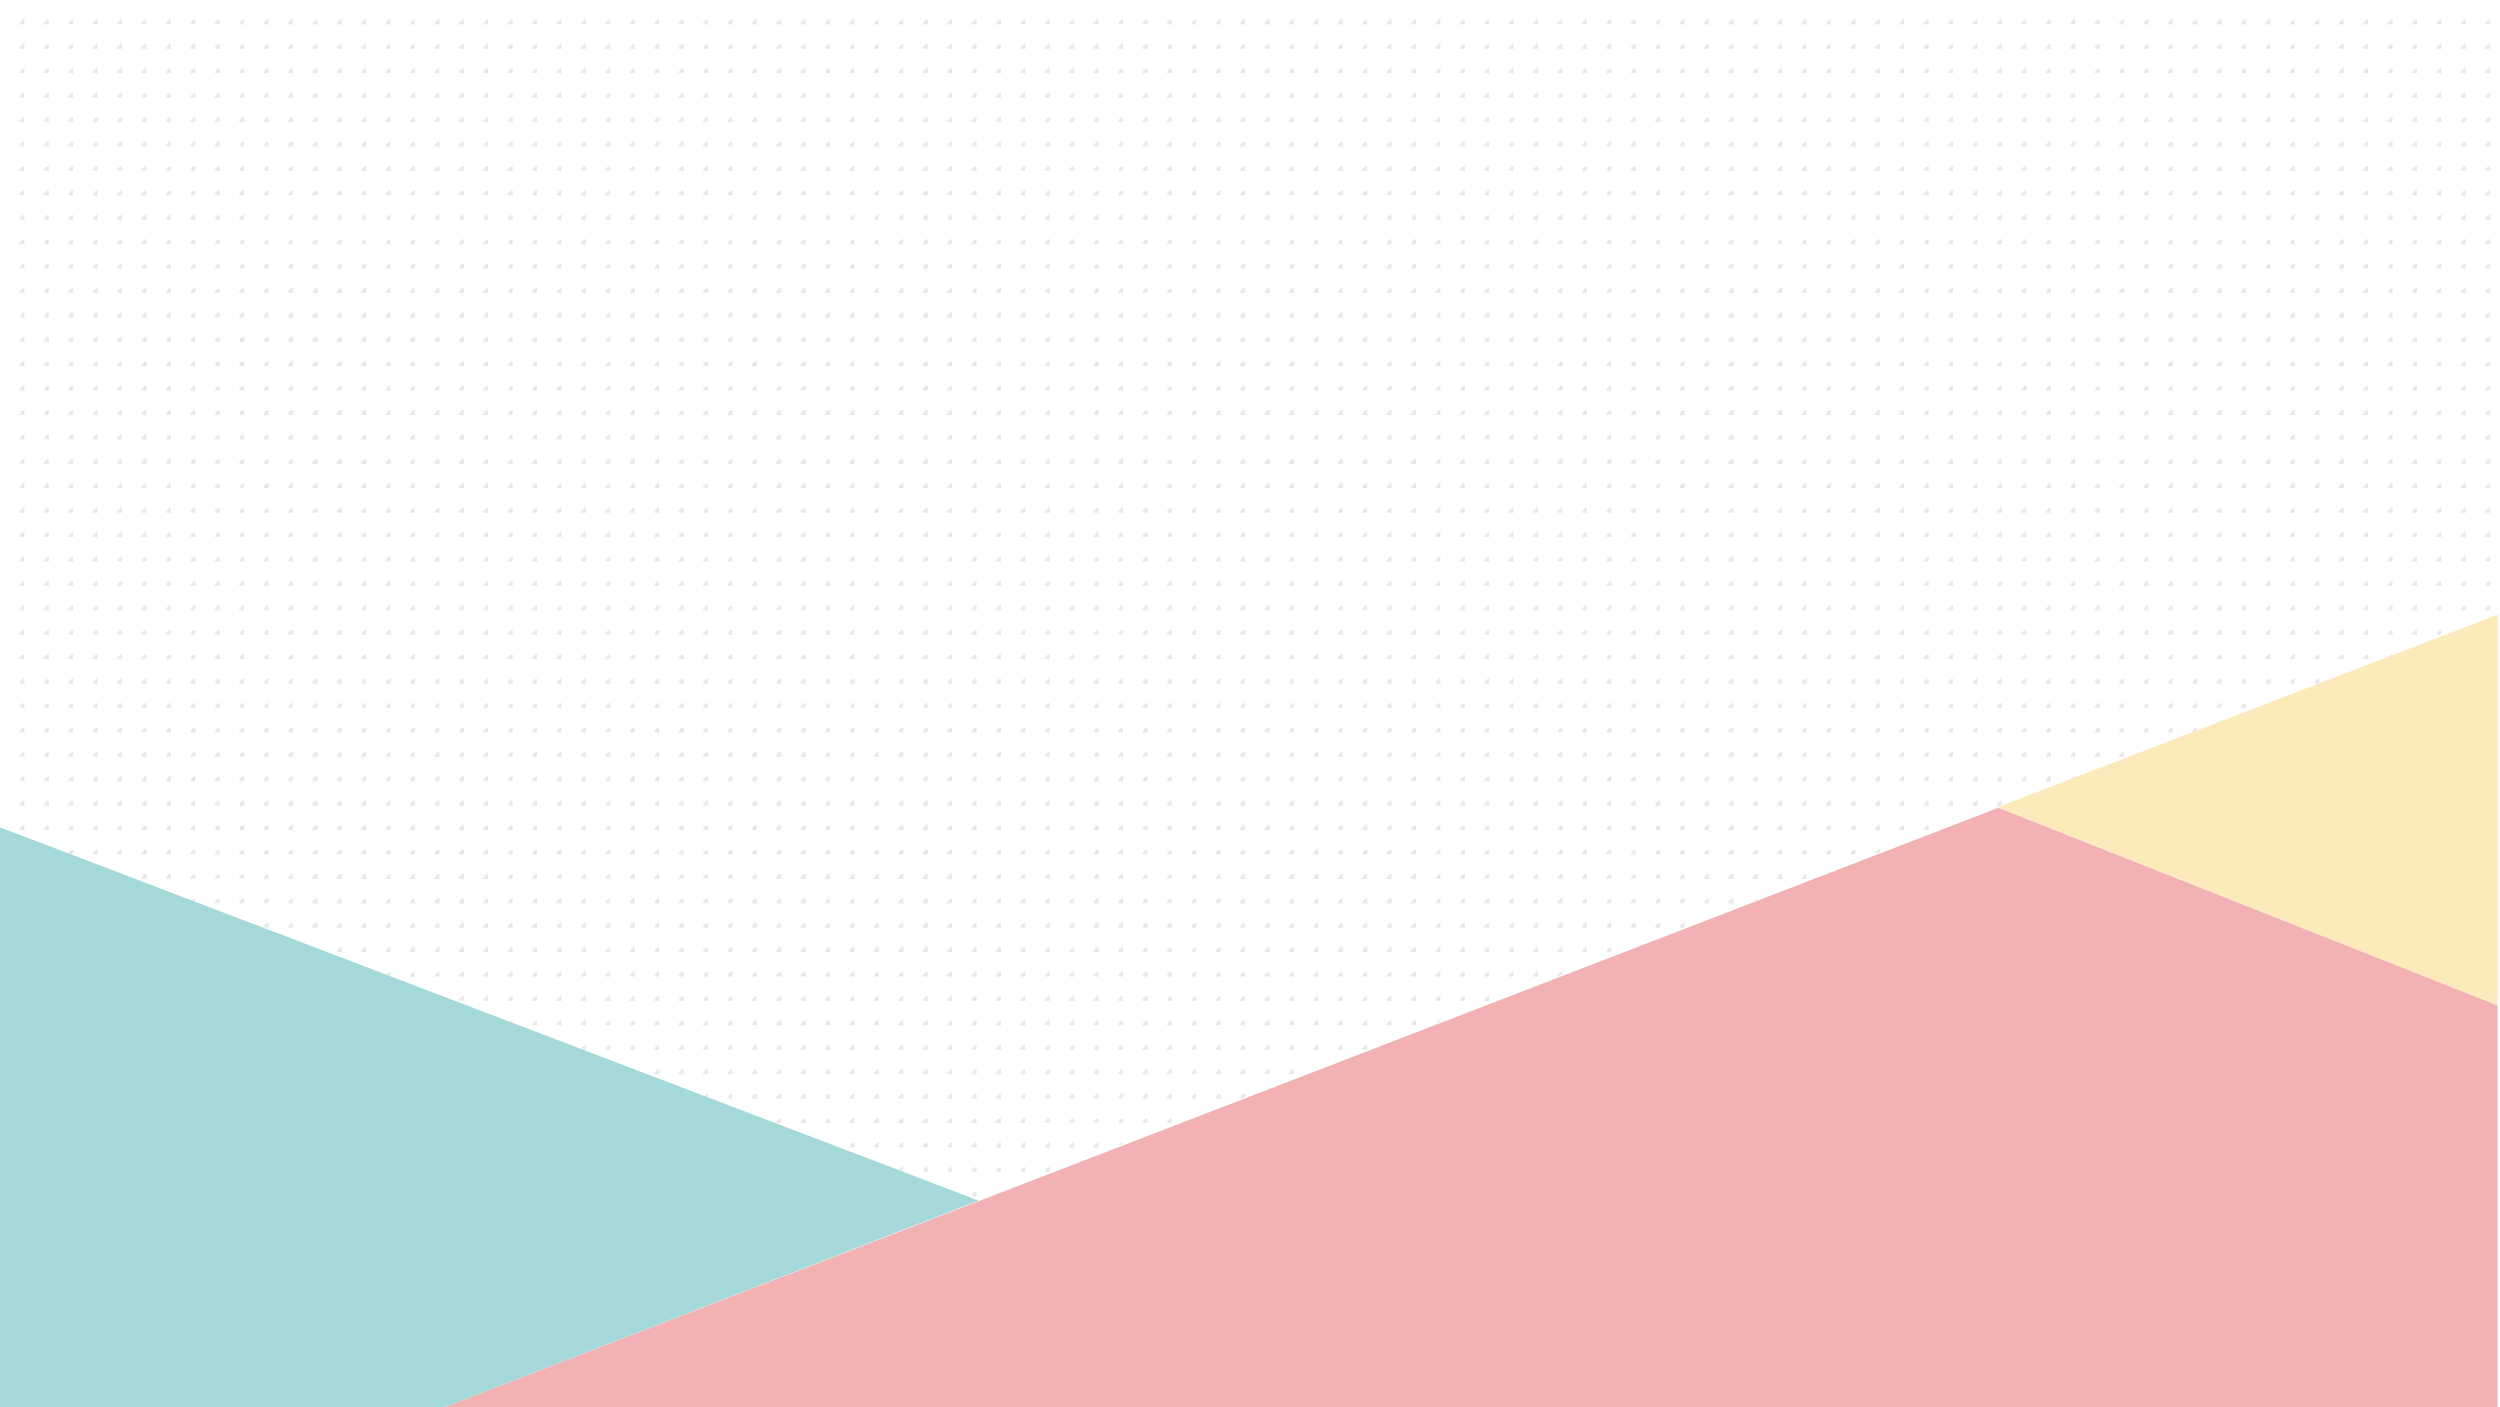
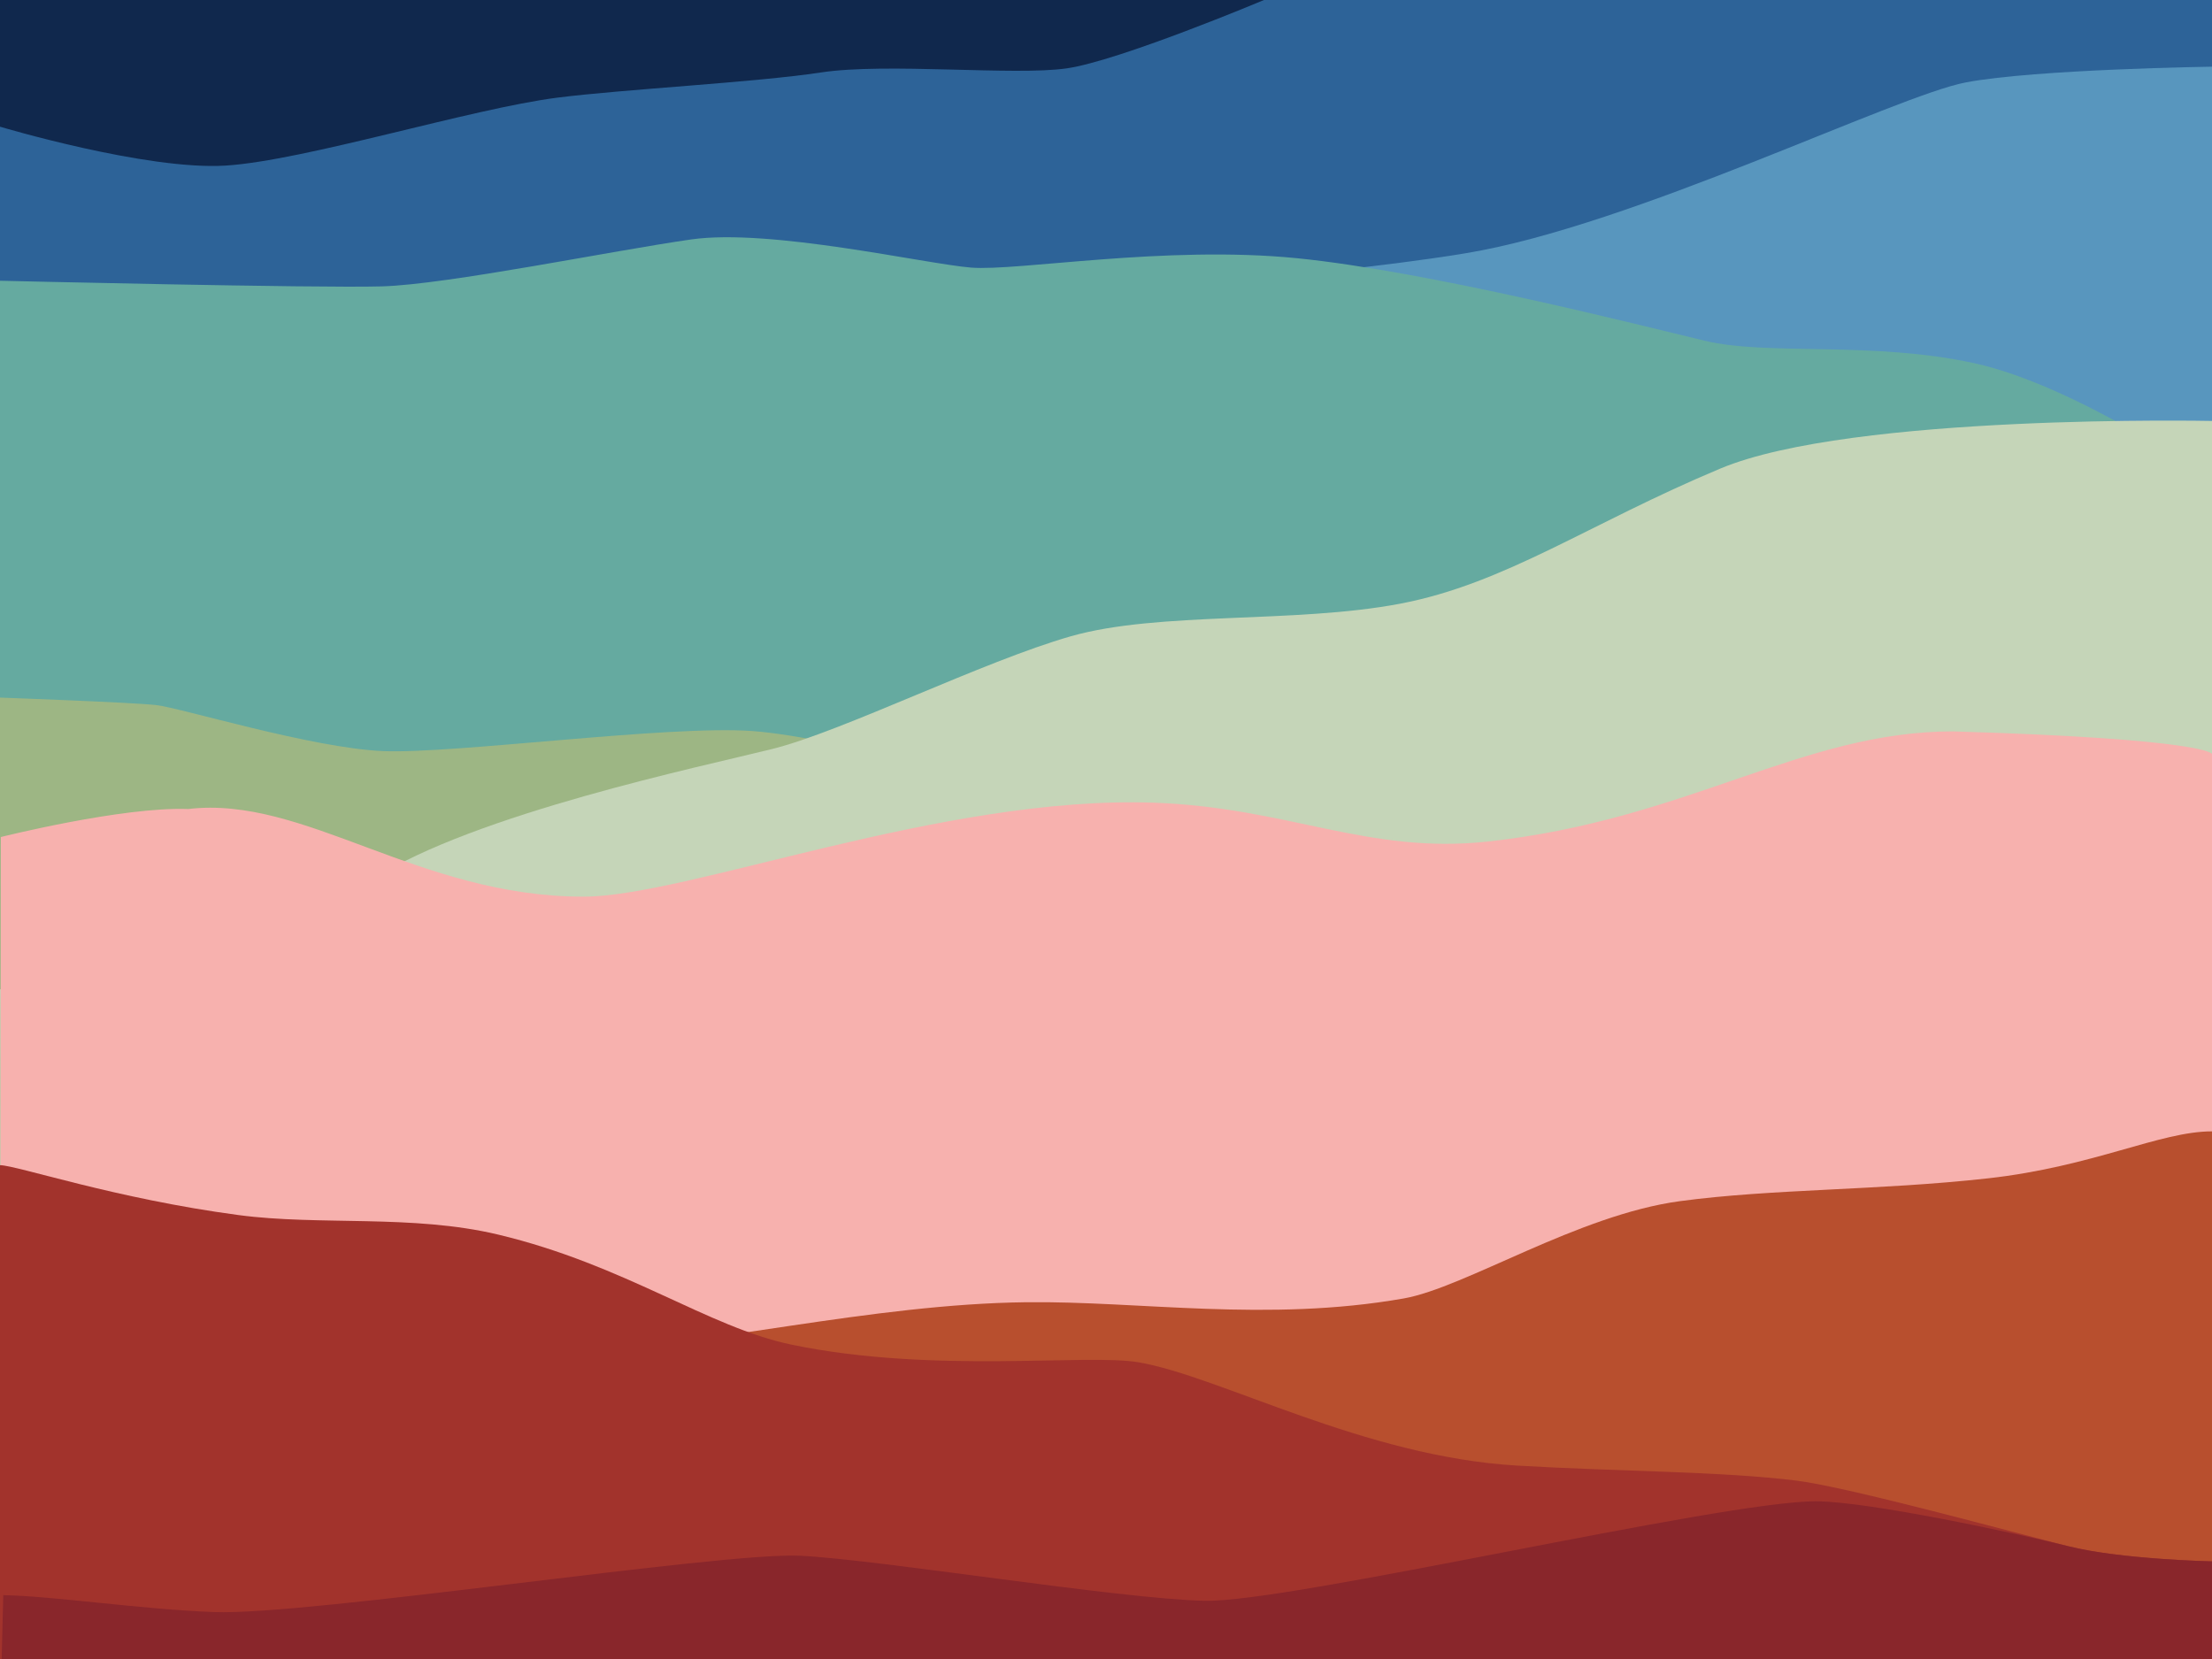
- <svg xmlns="http://www.w3.org/2000/svg" version="1.1" id="bg" x="0px" y="0px" width="1024px" height="576px" viewBox="0 0 1024 576" enable-background="new 0 0 1024 576" xml:space="preserve">
-   <defs>
-     <pattern id="dotsPattern" x="10" y="10" width="10" height="10" patternUnits="userSpaceOnUse">
-       <circle cx="10" cy="10" r="2" style="stroke: none; fill: lightgrey; opacity: 0.5;" />
-     </pattern>
-   </defs>
-   <polygon fill="#FDEABA" points="1023,251.765 818.308,330.61 1023,411.826 " />
-   <polygon fill="#F2B1B2" points="818.558,330.86 181.171,576.722 1023,576.722 1023,411.826 " />
-   <polygon fill="#A5D8D8" points="-1,576.722 181.171,576.722 400.82,491.769 -1,338.488 " />
-   <polygon style="fill: url(#dotsPattern);" points="1023,0.722 -1,0.722 -1,338.488 400.57,491.519 1023,251.765 " />
+ <svg xmlns="http://www.w3.org/2000/svg" enable-background="new 0 0 1024 768" height="768" viewBox="0 0 1024 768" width="1024">
+   <path d="m1024 368.141s-89.401-1.158-111.75-6.954c-22.348-5.796-172.696-74.178-258.03-83.449-85.333-9.274-245.842-10.433-316.953-40.567-71.112-30.134-229.588-85.768-272.254-90.403-42.667-4.634-65.012 0-65.012 0v-146.616l1024.935.581z" fill="#5896be" />
+   <path d="m0 0h1024v30.868s-81.273 1.159-113.779 7.244c-32.507 6.086-154.414 66.355-231.619 79.104s-186.92 16.226-253.967 38.248c-67.047 22.021-128 22.02-164.571 19.702-36.572-2.317-93.461-2.644-138.159.997-44.699 3.64-121.905 24.502-121.905 24.502z" fill="#2d6398" />
+   <path d="m0 0h585.143s-67.045 28.185-91.428 31.661c-24.382 3.478-83.302-2.742-113.778 1.894-30.477 4.636-91.677 7.772-121.905 11.65-40.286 5.168-116.96 29.126-153.532 31.445s-104.5-18-104.5-18z" fill="#10284d" />
+   <path d="m1024 222.105s-62.477-43.462-109.714-53.894c-47.238-10.432-96-3.477-124.953-10.432-28.952-6.954-128-32.162-188.952-38.247-60.952-6.084-129.523 6.085-150.856 4.346-21.335-1.737-92.953-18.253-129.525-13.038-36.571 5.216-112.761 20.863-143.238 21.732-30.476.868-176.762-2.608-176.762-2.608v638.036l1019.936-.58z" fill="#65aaa0" />
+   <path d="m0 322.939s60.953 2.173 72.382 3.476c11.428 1.304 72.38 19.993 105.142 21.297s131.81-12.084 170.667-9.302c38.857 2.783 133.336 29.15 208.509 33.786s184.888 31.293 235.682 55.632c50.796 24.34 229.587 91.563 229.587 91.563l2.031 248.609h-1024z" fill="#9db684" />
+   <path d="m1024 194.868s-166.607-3.478-227.56 22.021-99.555 53.314-148.315 62.587-111.747 3.476-152.382 15.067c-40.636 11.591-105.652 44.042-138.159 52.156-32.507 8.113-138.158 30.135-184.889 60.269-46.73 30.133-173.006 52.151-172.695 50.995.312-1.156 0 310.037 0 310.037h1024z" fill="#c5d5b8" />
+   <path d="m.382 387.484s56.313-14.129 86.79-12.971c53.938-6.373 106.421 40.576 182.932 40.576 47.998 0 166.492-46.949 263.987-43.498 62.241 2.203 98.995 23.999 154.492 17.999 92.781-10.031 145.492-51.03 215.53-51.006 117.84 3.478 119.887 10.431 119.887 10.431v418.985h-1024z" fill="#f7b1ae" />
+   <path d="m1024 768h-1024v-45.201s209.702-92.852 256.762-95.619c71-4.175 146.667-23.47 218.285-24.339 52.534-.639 111.531 9.353 174.715-1.737 28.412-4.987 80.64-38.681 127.907-45.049 42.977-5.79 91.611-4.89 142.497-10.555 49.15-5.473 79.666-21.761 103.834-21.761z" fill="#b84f2e" />
+   <path d="m0 768h1024v-45.201s-41.905-.87-66.286-6.954c-24.381-6.085-101.854-27.417-126.095-30.425-35.047-4.346-82.273-4.187-129.333-6.954-71-4.175-137.199-41.251-175.145-47.809-24.131-4.171-94.756 5.47-160.642-8.157-38.679-8-77.05-36.964-136-51-39.594-9.428-82.532-4.021-120-9-57.123-7.591-102.395-22.949-110.499-23.115z" fill="#a2332c" />
+   <path d="m.762 768h1023.238v-45.201s-41.905-.87-66.286-6.954c-24.381-6.085-92.146-20.671-116.952-20.861-44.261-.004-243.476 46.94-283.095 46.07-39.619-.868-150.833-19.124-187.405-20.86-36.572-1.739-227.134 27.755-271.227 26.077-34.285-1.305-73.898-7.39-97.518-7.823z" fill="#89262b" />
</svg>
